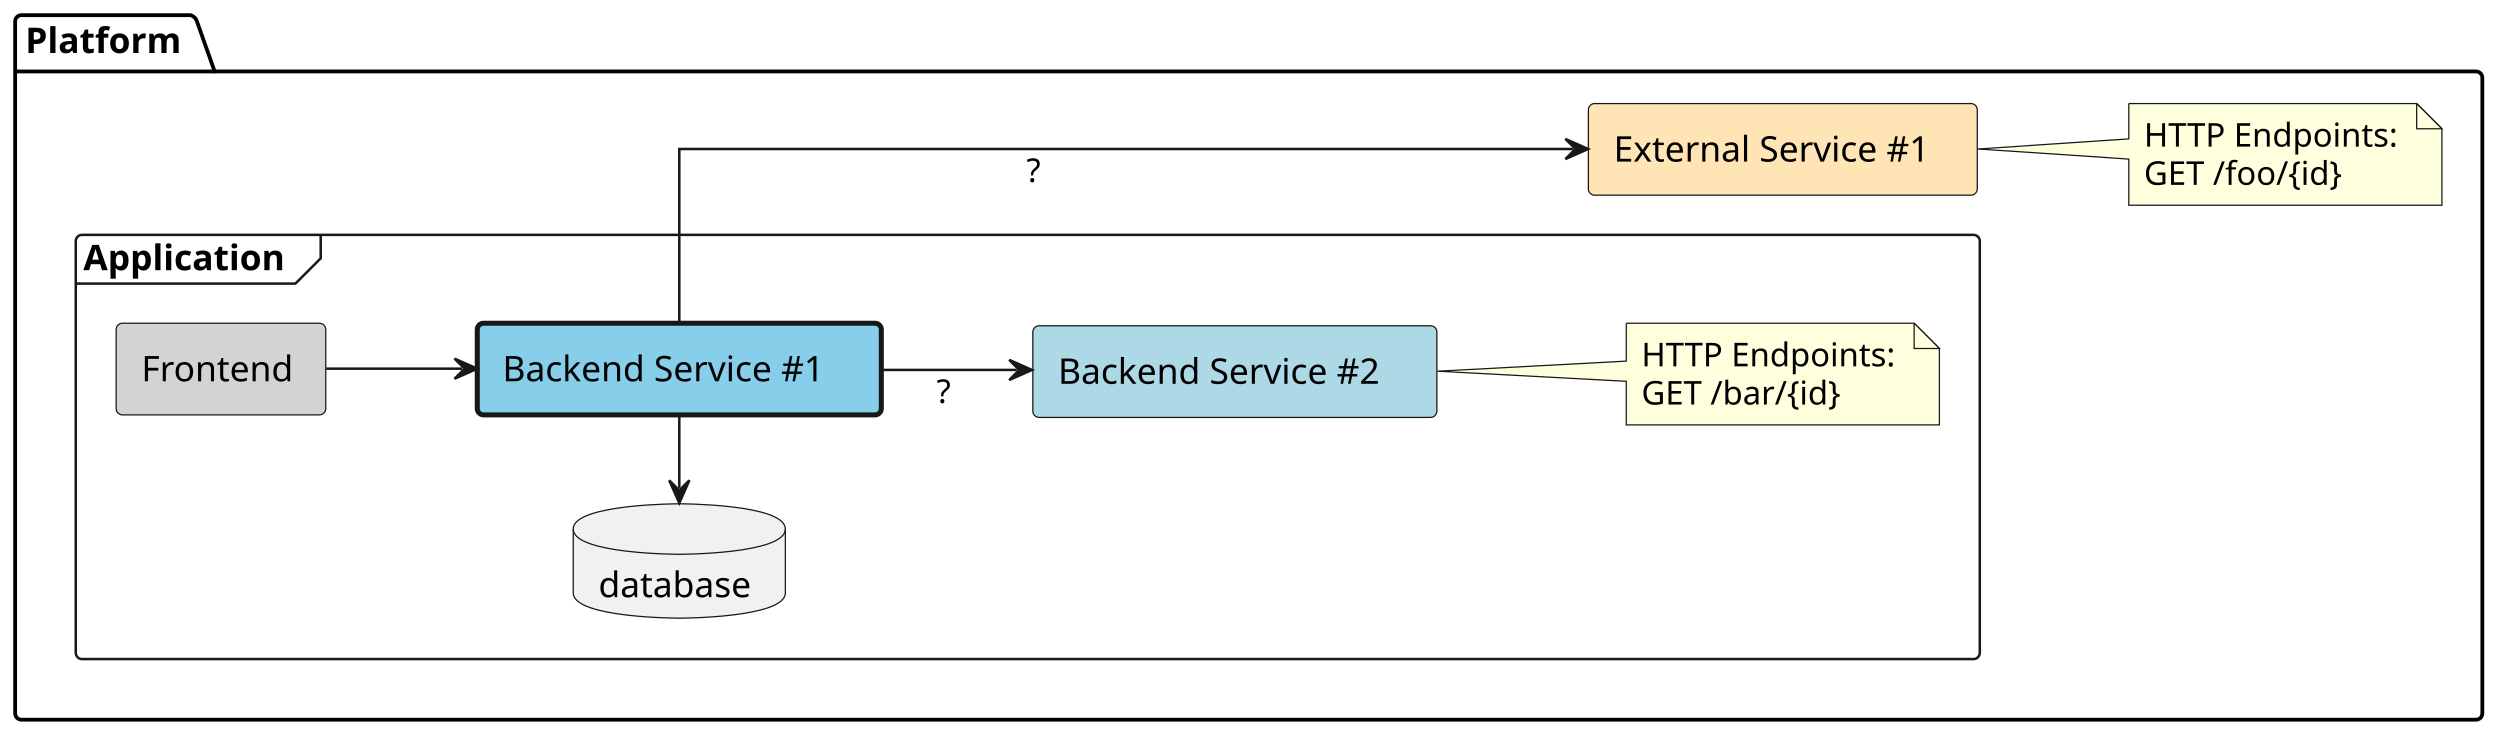
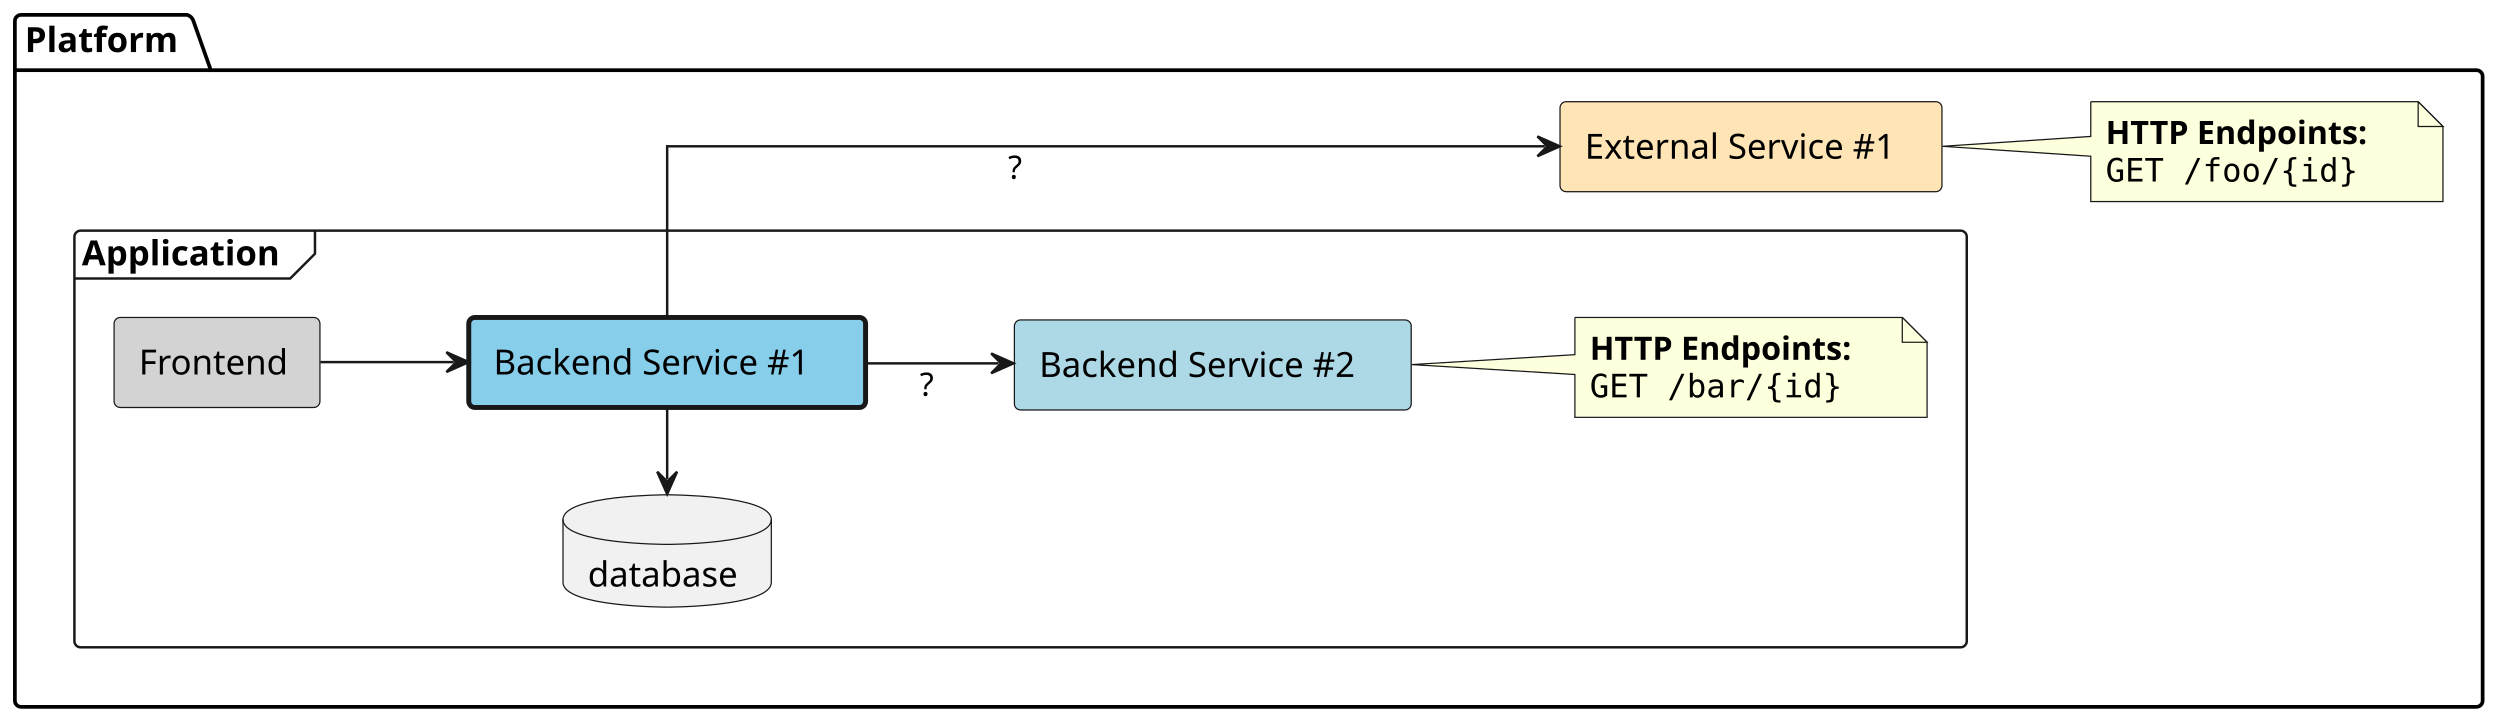
- <svg xmlns="http://www.w3.org/2000/svg" contentStyleType="text/css" height="292px" preserveAspectRatio="none" style="width:990px;height:292px;background:#FFFFFF;" version="1.1" viewBox="0 0 990 292" width="990px" zoomAndPan="magnify">
+ <svg xmlns="http://www.w3.org/2000/svg" contentStyleType="text/css" height="292px" preserveAspectRatio="none" style="width:1008px;height:292px;background:#FFFFFF;" version="1.1" viewBox="0 0 1008 292" width="1008px" zoomAndPan="magnify">
  <defs />
  <g>
    <g id="cluster_Platform">
-       <path d="M8.5,6 L75.5,6 A3.75,3.75 0 0 1 78,8.5 L85,28.297 L980.5,28.297 A2.5,2.5 0 0 1 983,30.797 L983,282.5 A2.5,2.5 0 0 1 980.5,285 L8.5,285 A2.5,2.5 0 0 1 6,282.5 L6,8.5 A2.5,2.5 0 0 1 8.5,6 " fill="none" style="stroke:#000000;stroke-width:1.5;" />
+       <path d="M8.5,6 L75.5,6 A3.75,3.75 0 0 1 78,8.5 L85,28.297 L998.5,28.297 A2.5,2.5 0 0 1 1001,30.797 L1001,282.5 A2.5,2.5 0 0 1 998.5,285 L8.5,285 A2.5,2.5 0 0 1 6,282.5 L6,8.5 A2.5,2.5 0 0 1 8.5,6 " fill="none" style="stroke:#000000;stroke-width:1.5;" />
      <line style="stroke:#000000;stroke-width:1.5;" x1="6" x2="85" y1="28.297" y2="28.297" />
      <text fill="#000000" font-family="sans-serif" font-size="14" font-weight="bold" lengthAdjust="spacing" textLength="66" x="10" y="20.995">Platform</text>
    </g>
    <g id="cluster_Application">
-       <rect fill="none" height="168" rx="2.5" ry="2.5" style="stroke:#181818;stroke-width:1.0;" width="754" x="30" y="93" />
+       <rect fill="none" height="168" rx="2.5" ry="2.5" style="stroke:#181818;stroke-width:1.0;" width="763" x="30" y="93" />
      <path d="M127,93 L127,102.297 L117,112.297 L30,112.297 " fill="none" style="stroke:#181818;stroke-width:1.0;" />
      <text fill="#000000" font-family="sans-serif" font-size="14" font-weight="bold" lengthAdjust="spacing" textLength="87" x="33" y="106.995">Application</text>
    </g>
    <g id="elem_platform__external_service_1">
      <rect fill="#FFE4B5" height="36.297" rx="2.5" ry="2.5" style="stroke:#181818;stroke-width:0.5;" width="154" x="629" y="41" />
      <text fill="#000000" font-family="sans-serif" font-size="14" lengthAdjust="spacing" textLength="134" x="639" y="63.995">External Service #1</text>
    </g>
    <g id="elem_GMN12">
-       <path d="M843,41 L843,55 L783.22,59 L843,63 L843,81.266 A0,0 0 0 0 843,81.266 L967,81.266 A0,0 0 0 0 967,81.266 L967,51 L957,41 L843,41 A0,0 0 0 0 843,41 " fill="#FEFFDD" style="stroke:#181818;stroke-width:0.5;" />
-       <path d="M957,41 L957,51 L967,51 L957,41 " fill="#FEFFDD" style="stroke:#181818;stroke-width:0.5;" />
-       <text fill="#000000" font-family="sans-serif" font-size="13" lengthAdjust="spacing" textLength="103" x="849" y="58.067">HTTP Endpoints:</text>
-       <text fill="#000000" font-family="sans-serif" font-size="13" lengthAdjust="spacing" textLength="84" x="849" y="73.2">GET /foo/{id}</text>
+       <path d="M843,41 L843,55 L783.16,59 L843,63 L843,81.266 A0,0 0 0 0 843,81.266 L985,81.266 A0,0 0 0 0 985,81.266 L985,51 L975,41 L843,41 A0,0 0 0 0 843,41 " fill="#FEFFDD" style="stroke:#181818;stroke-width:0.5;" />
+       <path d="M975,41 L975,51 L985,51 L975,41 " fill="#FEFFDD" style="stroke:#181818;stroke-width:0.5;" />
+       <text fill="#000000" font-family="sans-serif" font-size="13" font-weight="bold" lengthAdjust="spacing" textLength="121" x="849" y="58.067">HTTP Endpoints:</text>
+       <text fill="#000000" font-family="monospace" font-size="13" lengthAdjust="spacing" textLength="104" x="849" y="73.2">GET /foo/{id}</text>
    </g>
    <g id="elem_platform__application__frontend">
      <rect fill="#D3D3D3" height="36.297" rx="2.5" ry="2.5" style="stroke:#181818;stroke-width:0.5;" width="83" x="46" y="128" />
      <text fill="#000000" font-family="sans-serif" font-size="14" lengthAdjust="spacing" textLength="63" x="56" y="150.995">Frontend</text>
    </g>
    <g id="elem_platform__application__backend_service_1">
      <rect fill="#87CEEB" height="36.297" rx="2.5" ry="2.5" style="stroke:#181818;stroke-width:2.0;" width="160" x="189" y="128" />
      <text fill="#000000" font-family="sans-serif" font-size="14" lengthAdjust="spacing" textLength="140" x="199" y="150.995">Backend Service #1</text>
    </g>
    <g id="elem_platform__application__backend_service_1_database">
      <path d="M227,209.5 C227,199.5 269,199.5 269,199.5 C269,199.5 311,199.5 311,209.5 L311,234.797 C311,244.797 269,244.797 269,244.797 C269,244.797 227,244.797 227,234.797 L227,209.5 " fill="#F1F1F1" style="stroke:#181818;stroke-width:0.5;" />
      <path d="M227,209.5 C227,219.5 269,219.5 269,219.5 C269,219.5 311,219.5 311,209.5 " fill="none" style="stroke:#181818;stroke-width:0.5;" />
      <text fill="#000000" font-family="sans-serif" font-size="14" lengthAdjust="spacing" textLength="64" x="237" y="236.495">database</text>
    </g>
    <g id="elem_platform__application__backend_service_2">
      <rect fill="#ADD8E6" height="36.297" rx="2.5" ry="2.5" style="stroke:#181818;stroke-width:0.5;" width="160" x="409" y="129" />
      <text fill="#000000" font-family="sans-serif" font-size="14" lengthAdjust="spacing" textLength="140" x="419" y="151.995">Backend Service #2</text>
    </g>
    <g id="elem_GMN8">
-       <path d="M644,128 L644,143 L569.19,147 L644,151 L644,168.266 A0,0 0 0 0 644,168.266 L768,168.266 A0,0 0 0 0 768,168.266 L768,138 L758,128 L644,128 A0,0 0 0 0 644,128 " fill="#FEFFDD" style="stroke:#181818;stroke-width:0.5;" />
-       <path d="M758,128 L758,138 L768,138 L758,128 " fill="#FEFFDD" style="stroke:#181818;stroke-width:0.5;" />
-       <text fill="#000000" font-family="sans-serif" font-size="13" lengthAdjust="spacing" textLength="103" x="650" y="145.067">HTTP Endpoints:</text>
-       <text fill="#000000" font-family="sans-serif" font-size="13" lengthAdjust="spacing" textLength="85" x="650" y="160.2">GET /bar/{id}</text>
+       <path d="M635,128 L635,143 L569.19,147 L635,151 L635,168.266 A0,0 0 0 0 635,168.266 L777,168.266 A0,0 0 0 0 777,168.266 L777,138 L767,128 L635,128 A0,0 0 0 0 635,128 " fill="#FEFFDD" style="stroke:#181818;stroke-width:0.5;" />
+       <path d="M767,128 L767,138 L777,138 L767,128 " fill="#FEFFDD" style="stroke:#181818;stroke-width:0.5;" />
+       <text fill="#000000" font-family="sans-serif" font-size="13" font-weight="bold" lengthAdjust="spacing" textLength="121" x="641" y="145.067">HTTP Endpoints:</text>
+       <text fill="#000000" font-family="monospace" font-size="13" lengthAdjust="spacing" textLength="104" x="641" y="160.2">GET /bar/{id}</text>
    </g>
    <g id="link_platform__application__frontend_platform__application__backend_service_1">
      <path d="M129.14,146 C146.93,146 162.33,146 182.97,146 " fill="none" id="platform__application__frontend-to-platform__application__backend_service_1" style="stroke:#181818;stroke-width:1.0;" />
      <polygon fill="#181818" points="188.97,146,179.97,142,183.97,146,179.97,150,188.97,146" style="stroke:#181818;stroke-width:1.0;" />
    </g>
    <g id="link_platform__application__backend_service_1_platform__external_service_1">
      <path d="M269,127.97 C269,102.49 269,59 269,59 C269,59 497.43,59 622.88,59 " fill="none" id="platform__application__backend_service_1-to-platform__external_service_1" style="stroke:#181818;stroke-width:1.0;" />
      <polygon fill="#181818" points="628.88,59,619.88,55,623.88,59,619.88,63,628.88,59" style="stroke:#181818;stroke-width:1.0;" />
      <text fill="#000000" font-family="sans-serif" font-size="13" lengthAdjust="spacing" textLength="7" x="406.45" y="72.067">?</text>
    </g>
    <g id="link_platform__application__backend_service_1_database_platform__application__backend_service_1">
      <path d="M269,193.2 C269,182 269,174.7 269,164.2 " fill="none" id="platform__application__backend_service_1_database-backto-platform__application__backend_service_1" style="stroke:#181818;stroke-width:1.0;" />
      <polygon fill="#181818" points="269,199.2,273,190.2,269,194.2,265,190.2,269,199.2" style="stroke:#181818;stroke-width:1.0;" />
    </g>
    <g id="link_platform__application__backend_service_1_platform__application__backend_service_2">
      <path d="M349.05,146.5 C368.46,146.5 383.22,146.5 402.64,146.5 " fill="none" id="platform__application__backend_service_1-to-platform__application__backend_service_2" style="stroke:#181818;stroke-width:1.0;" />
      <polygon fill="#181818" points="408.64,146.5,399.64,142.5,403.64,146.5,399.64,150.5,408.64,146.5" style="stroke:#181818;stroke-width:1.0;" />
      <text fill="#000000" font-family="sans-serif" font-size="13" lengthAdjust="spacing" textLength="7" x="370.85" y="159.567">?</text>
    </g>
  </g>
</svg>
